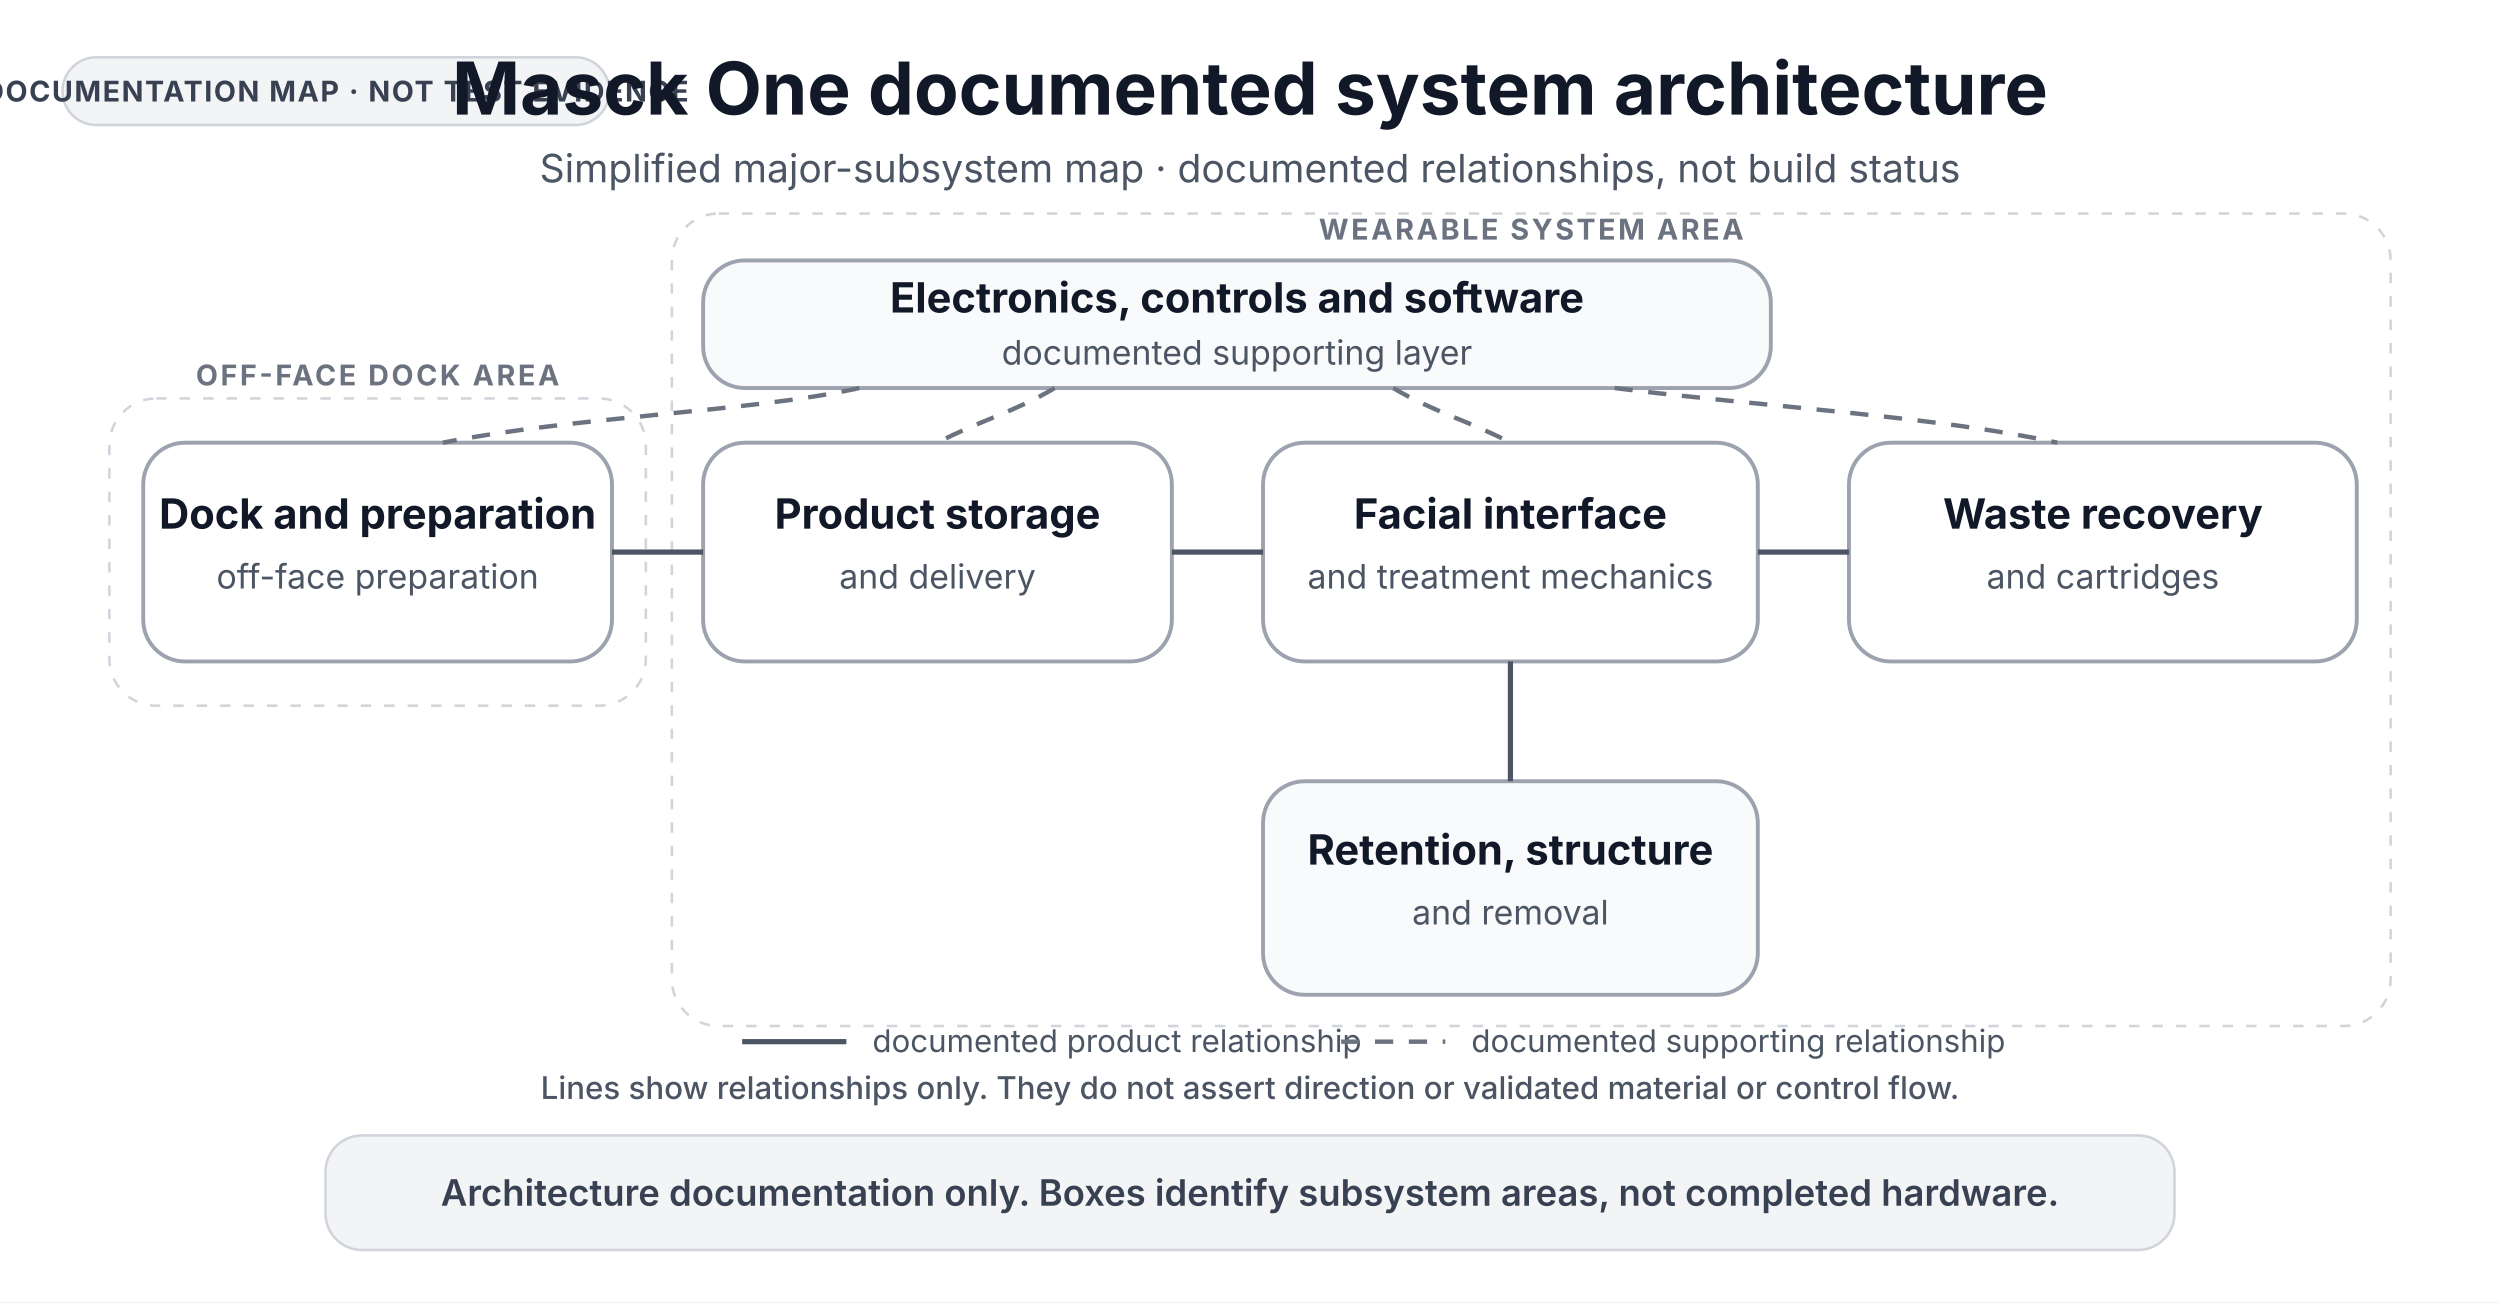
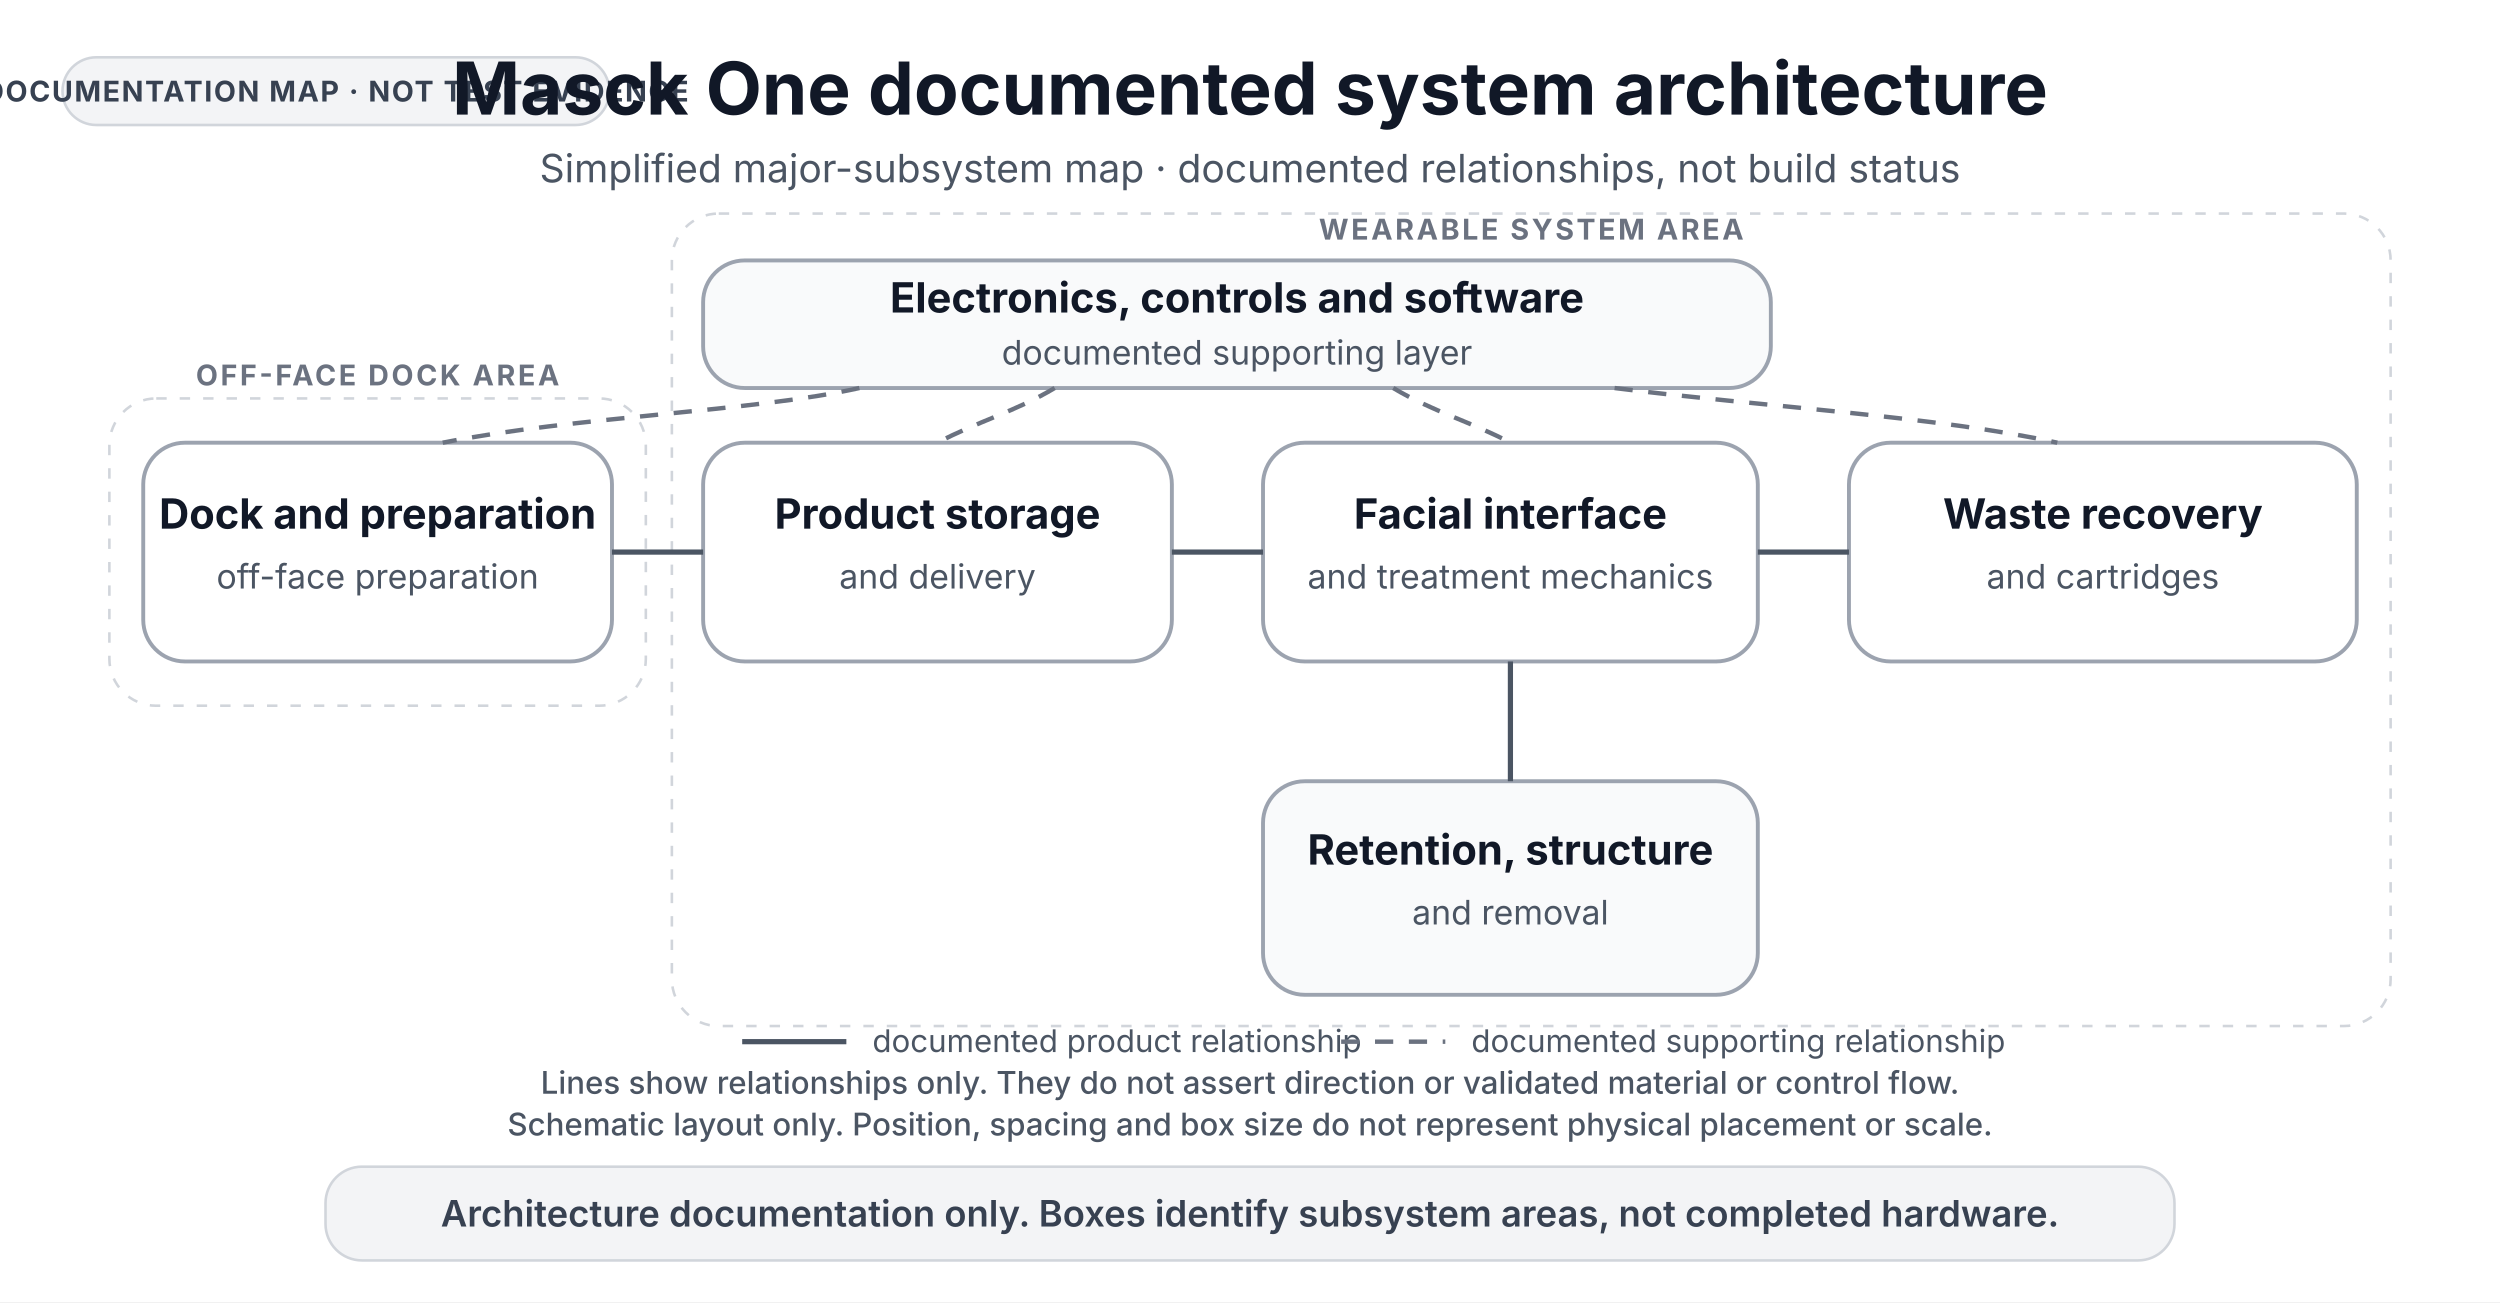
<svg xmlns="http://www.w3.org/2000/svg" width="960" height="500" viewBox="0 0 960 500" role="img" aria-labelledby="title desc">
  <defs>
    <style>
      .title { font: 700 28px system-ui, -apple-system, BlinkMacSystemFont, 'Segoe UI', sans-serif; fill: #111827; }
      .subtitle { font: 400 15px system-ui, -apple-system, BlinkMacSystemFont, 'Segoe UI', sans-serif; fill: #4b5563; }
      .badge { font: 700 11px system-ui, -apple-system, BlinkMacSystemFont, 'Segoe UI', sans-serif; fill: #374151; text-anchor: middle; letter-spacing: 0.6px; }
      .zone { font: 700 11px system-ui, -apple-system, BlinkMacSystemFont, 'Segoe UI', sans-serif; fill: #6b7280; text-anchor: middle; letter-spacing: 1px; }
      .node-title { font: 650 16px system-ui, -apple-system, BlinkMacSystemFont, 'Segoe UI', sans-serif; fill: #111827; text-anchor: middle; }
      .node-sub { font: 400 13px system-ui, -apple-system, BlinkMacSystemFont, 'Segoe UI', sans-serif; fill: #4b5563; text-anchor: middle; }
      .legend { font: 400 12px system-ui, -apple-system, BlinkMacSystemFont, 'Segoe UI', sans-serif; fill: #4b5563; }
      .boundary-note { font: 500 12px system-ui, -apple-system, BlinkMacSystemFont, 'Segoe UI', sans-serif; fill: #4b5563; text-anchor: middle; }
      .footer { font: 600 14px system-ui, -apple-system, BlinkMacSystemFont, 'Segoe UI', sans-serif; fill: #374151; text-anchor: middle; }
      .box { fill: #ffffff; stroke: #9ca3af; stroke-width: 1.5; rx: 16; }
      .support { fill: #f9fafb; stroke: #9ca3af; stroke-width: 1.5; rx: 16; }
      .zone-box { fill: none; stroke: #d1d5db; stroke-width: 1; stroke-dasharray: 4 5; rx: 18; }
      .relationship { fill: none; stroke: #4b5563; stroke-width: 2; }
      .support-relationship { fill: none; stroke: #6b7280; stroke-width: 1.7; stroke-dasharray: 7 6; }
      .legend-solid { fill: none; stroke: #4b5563; stroke-width: 2; }
      .legend-dashed { fill: none; stroke: #6b7280; stroke-width: 1.7; stroke-dasharray: 7 6; }
    </style>
  </defs>
  <rect width="960" height="500" fill="#ffffff" />
  <rect x="24" y="22" width="210" height="26" rx="13" fill="#f3f4f6" stroke="#d1d5db" />
  <text x="129" y="39" class="badge">DOCUMENTATION MAP · NOT TEST EVIDENCE</text>
  <text x="480" y="44" class="title" text-anchor="middle">Masck One documented system architecture</text>
  <text x="480" y="70" class="subtitle" text-anchor="middle">Simplified major-subsystem map · documented relationships, not build status</text>
  <rect x="42" y="153" width="206" height="118" class="zone-box" />
  <text x="145" y="148" class="zone">OFF-FACE DOCK AREA</text>
  <rect x="258" y="82" width="660" height="312" class="zone-box" />
  <text x="588" y="92" class="zone">WEARABLE SYSTEM AREA</text>
  <rect x="55" y="170" width="180" height="84" class="box" />
  <text x="145" y="203" class="node-title">Dock and preparation</text>
  <text x="145" y="226" class="node-sub">off-face preparation</text>
  <rect x="270" y="170" width="180" height="84" class="box" />
  <text x="360" y="203" class="node-title">Product storage</text>
  <text x="360" y="226" class="node-sub">and delivery</text>
  <rect x="485" y="170" width="190" height="84" class="box" />
  <text x="580" y="203" class="node-title">Facial interface</text>
  <text x="580" y="226" class="node-sub">and treatment mechanics</text>
  <rect x="710" y="170" width="195" height="84" class="box" />
  <text x="807.5" y="203" class="node-title">Waste recovery</text>
  <text x="807.5" y="226" class="node-sub">and cartridges</text>
  <path d="M235 212 H270" class="relationship" />
  <path d="M450 212 H485" class="relationship" />
  <path d="M675 212 H710" class="relationship" />
  <rect x="485" y="300" width="190" height="82" class="support" />
  <text x="580" y="332" class="node-title">Retention, structure</text>
  <text x="580" y="355" class="node-sub">and removal</text>
  <path d="M580 300 V254" class="relationship" />
  <rect x="270" y="100" width="410" height="49" class="support" />
  <text x="475" y="120" class="node-title">Electronics, controls and software</text>
  <text x="475" y="140" class="node-sub">documented supporting layer</text>
  <path d="M330 149 C290 158 220 160 170 170" class="support-relationship" />
  <path d="M405 149 C390 158 375 162 360 170" class="support-relationship" />
  <path d="M535 149 C550 158 565 162 580 170" class="support-relationship" />
  <path d="M620 149 C675 156 745 160 790 170" class="support-relationship" />
  <line x1="285" y1="400" x2="325" y2="400" class="legend-solid" />
  <text x="335" y="404" class="legend">documented product relationship</text>
  <line x1="515" y1="400" x2="555" y2="400" class="legend-dashed" />
  <text x="565" y="404" class="legend">documented supporting relationship</text>
-   <text x="480" y="422" class="boundary-note">Lines show relationships only. They do not assert direction or validated material or control flow.</text>
-   <rect x="125" y="436" width="710" height="44" rx="14" fill="#f3f4f6" stroke="#d1d5db" />
-   <text x="480" y="463" class="footer">Architecture documentation only. Boxes identify subsystem areas, not completed hardware.</text>
+   <text x="480" y="420" class="boundary-note">Lines show relationships only. They do not assert direction or validated material or control flow.</text>
+   <text x="480" y="436" class="boundary-note">Schematic layout only. Position, spacing and box size do not represent physical placement or scale.</text>
+   <rect x="125" y="448" width="710" height="36" rx="14" fill="#f3f4f6" stroke="#d1d5db" />
+   <text x="480" y="471" class="footer">Architecture documentation only. Boxes identify subsystem areas, not completed hardware.</text>
</svg>
